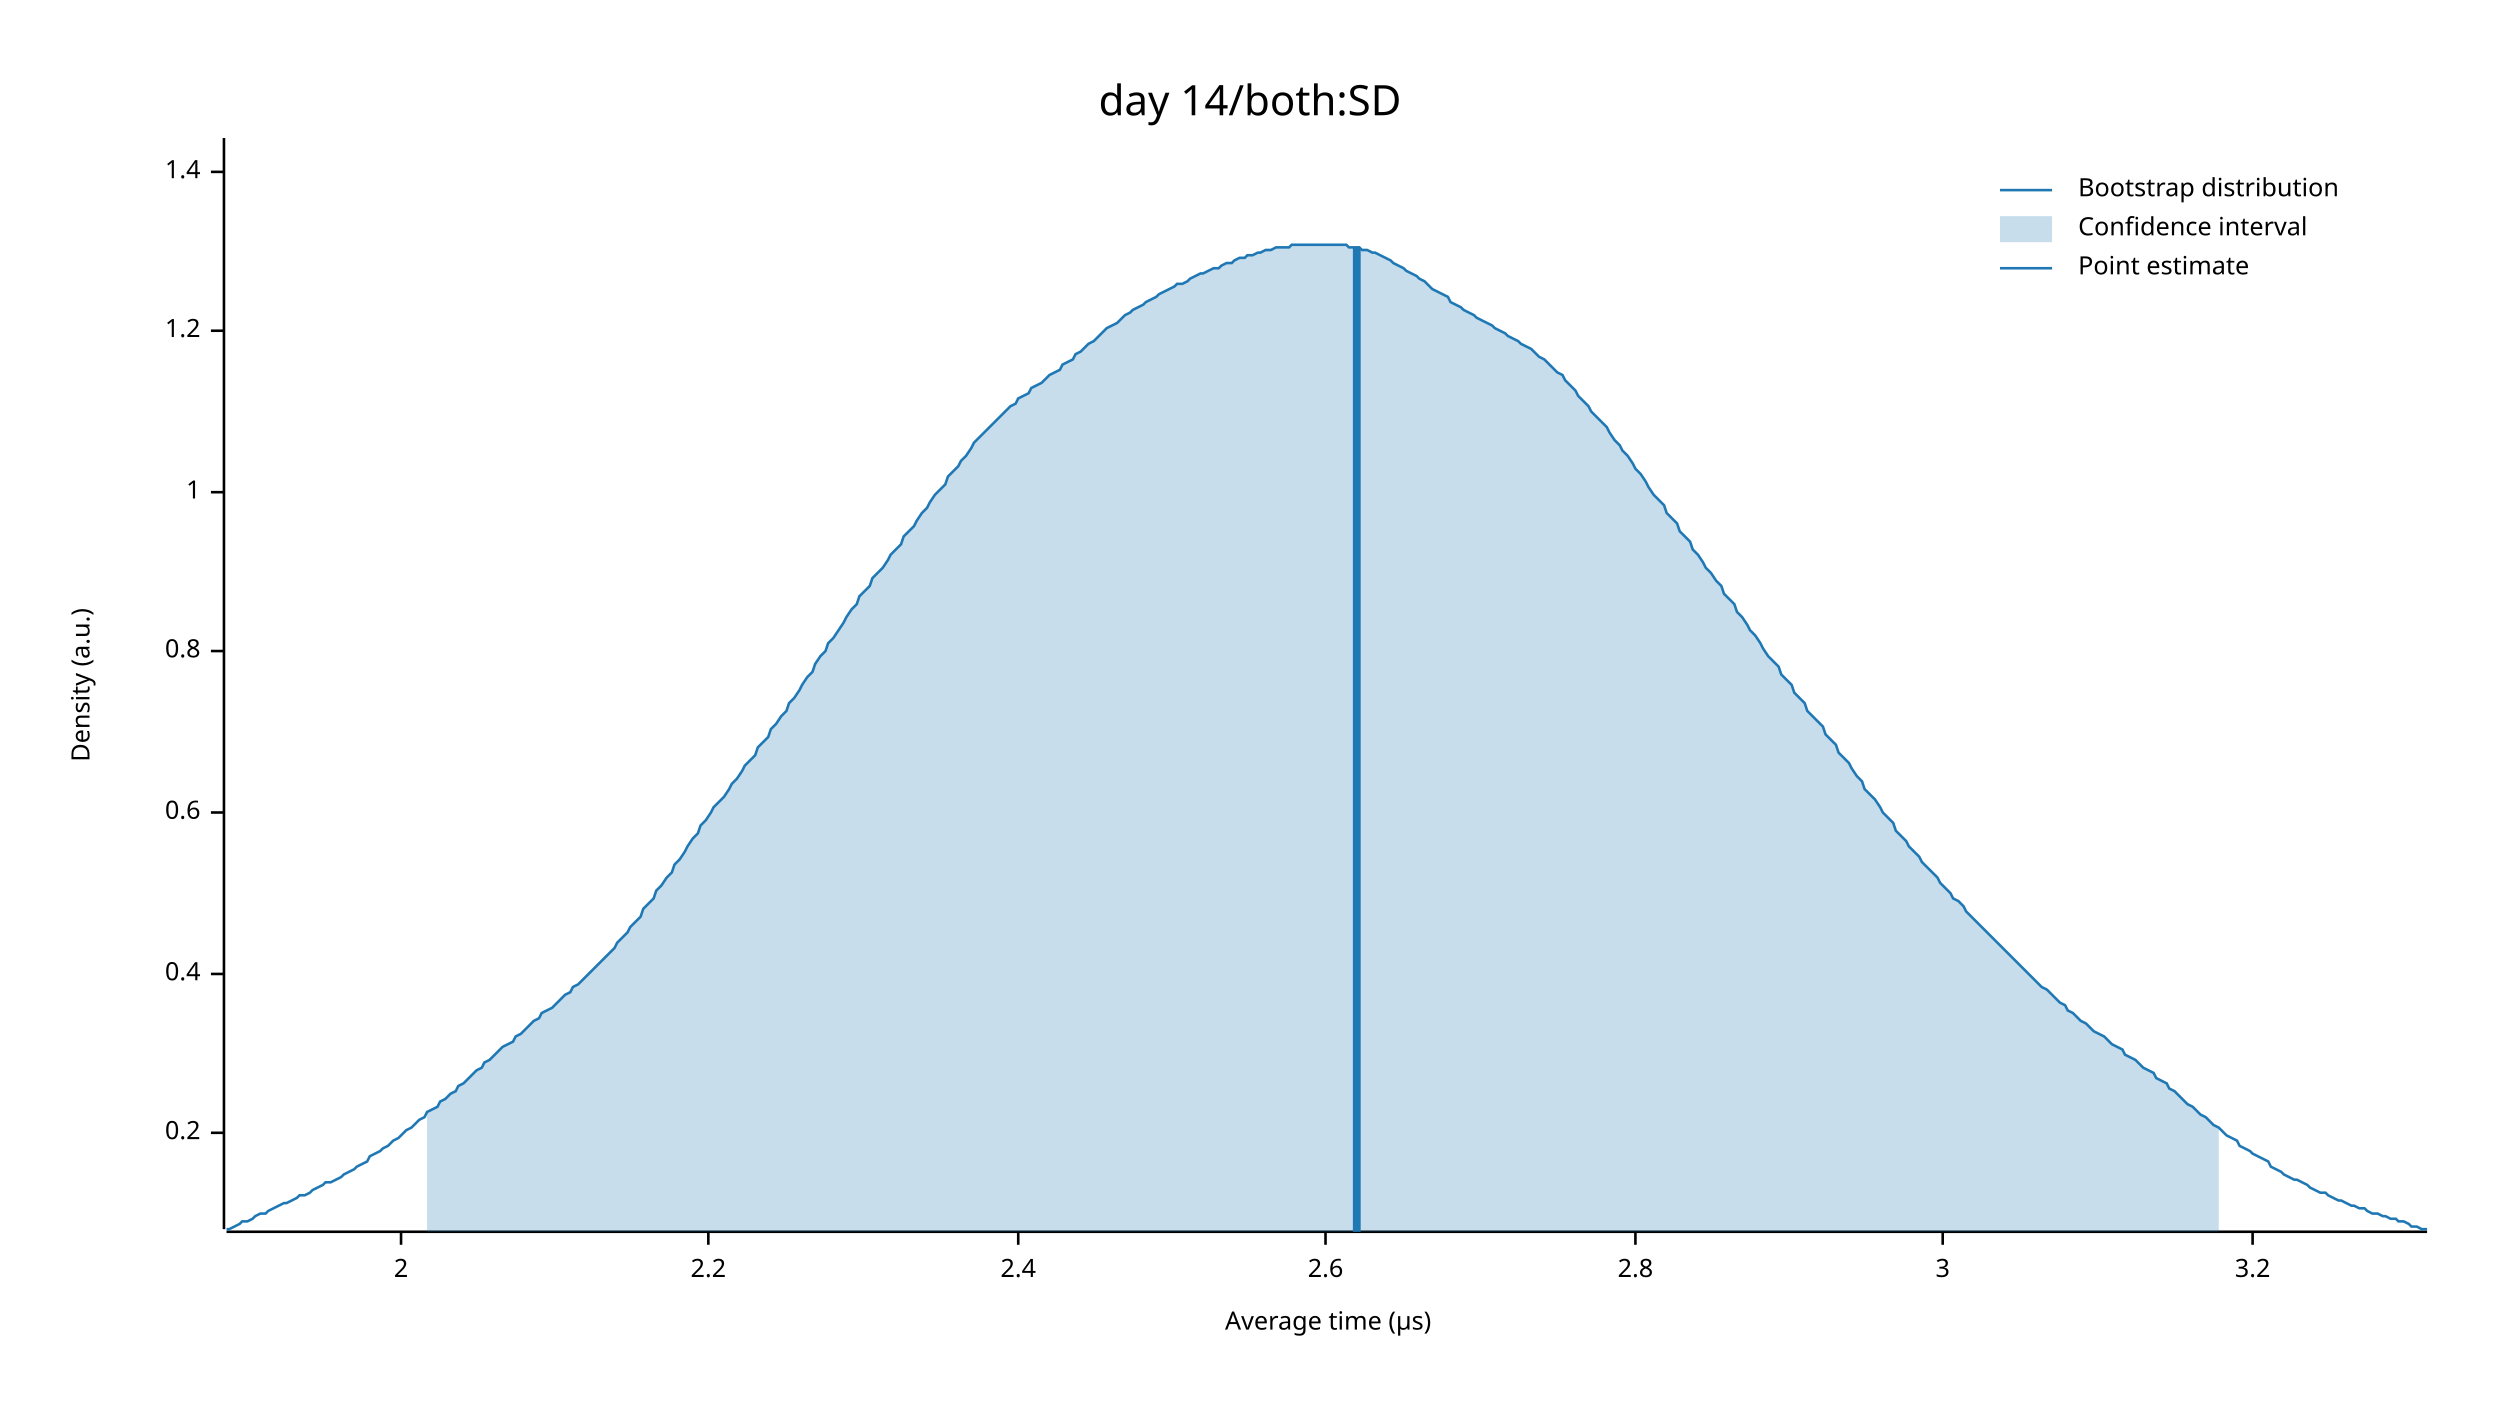
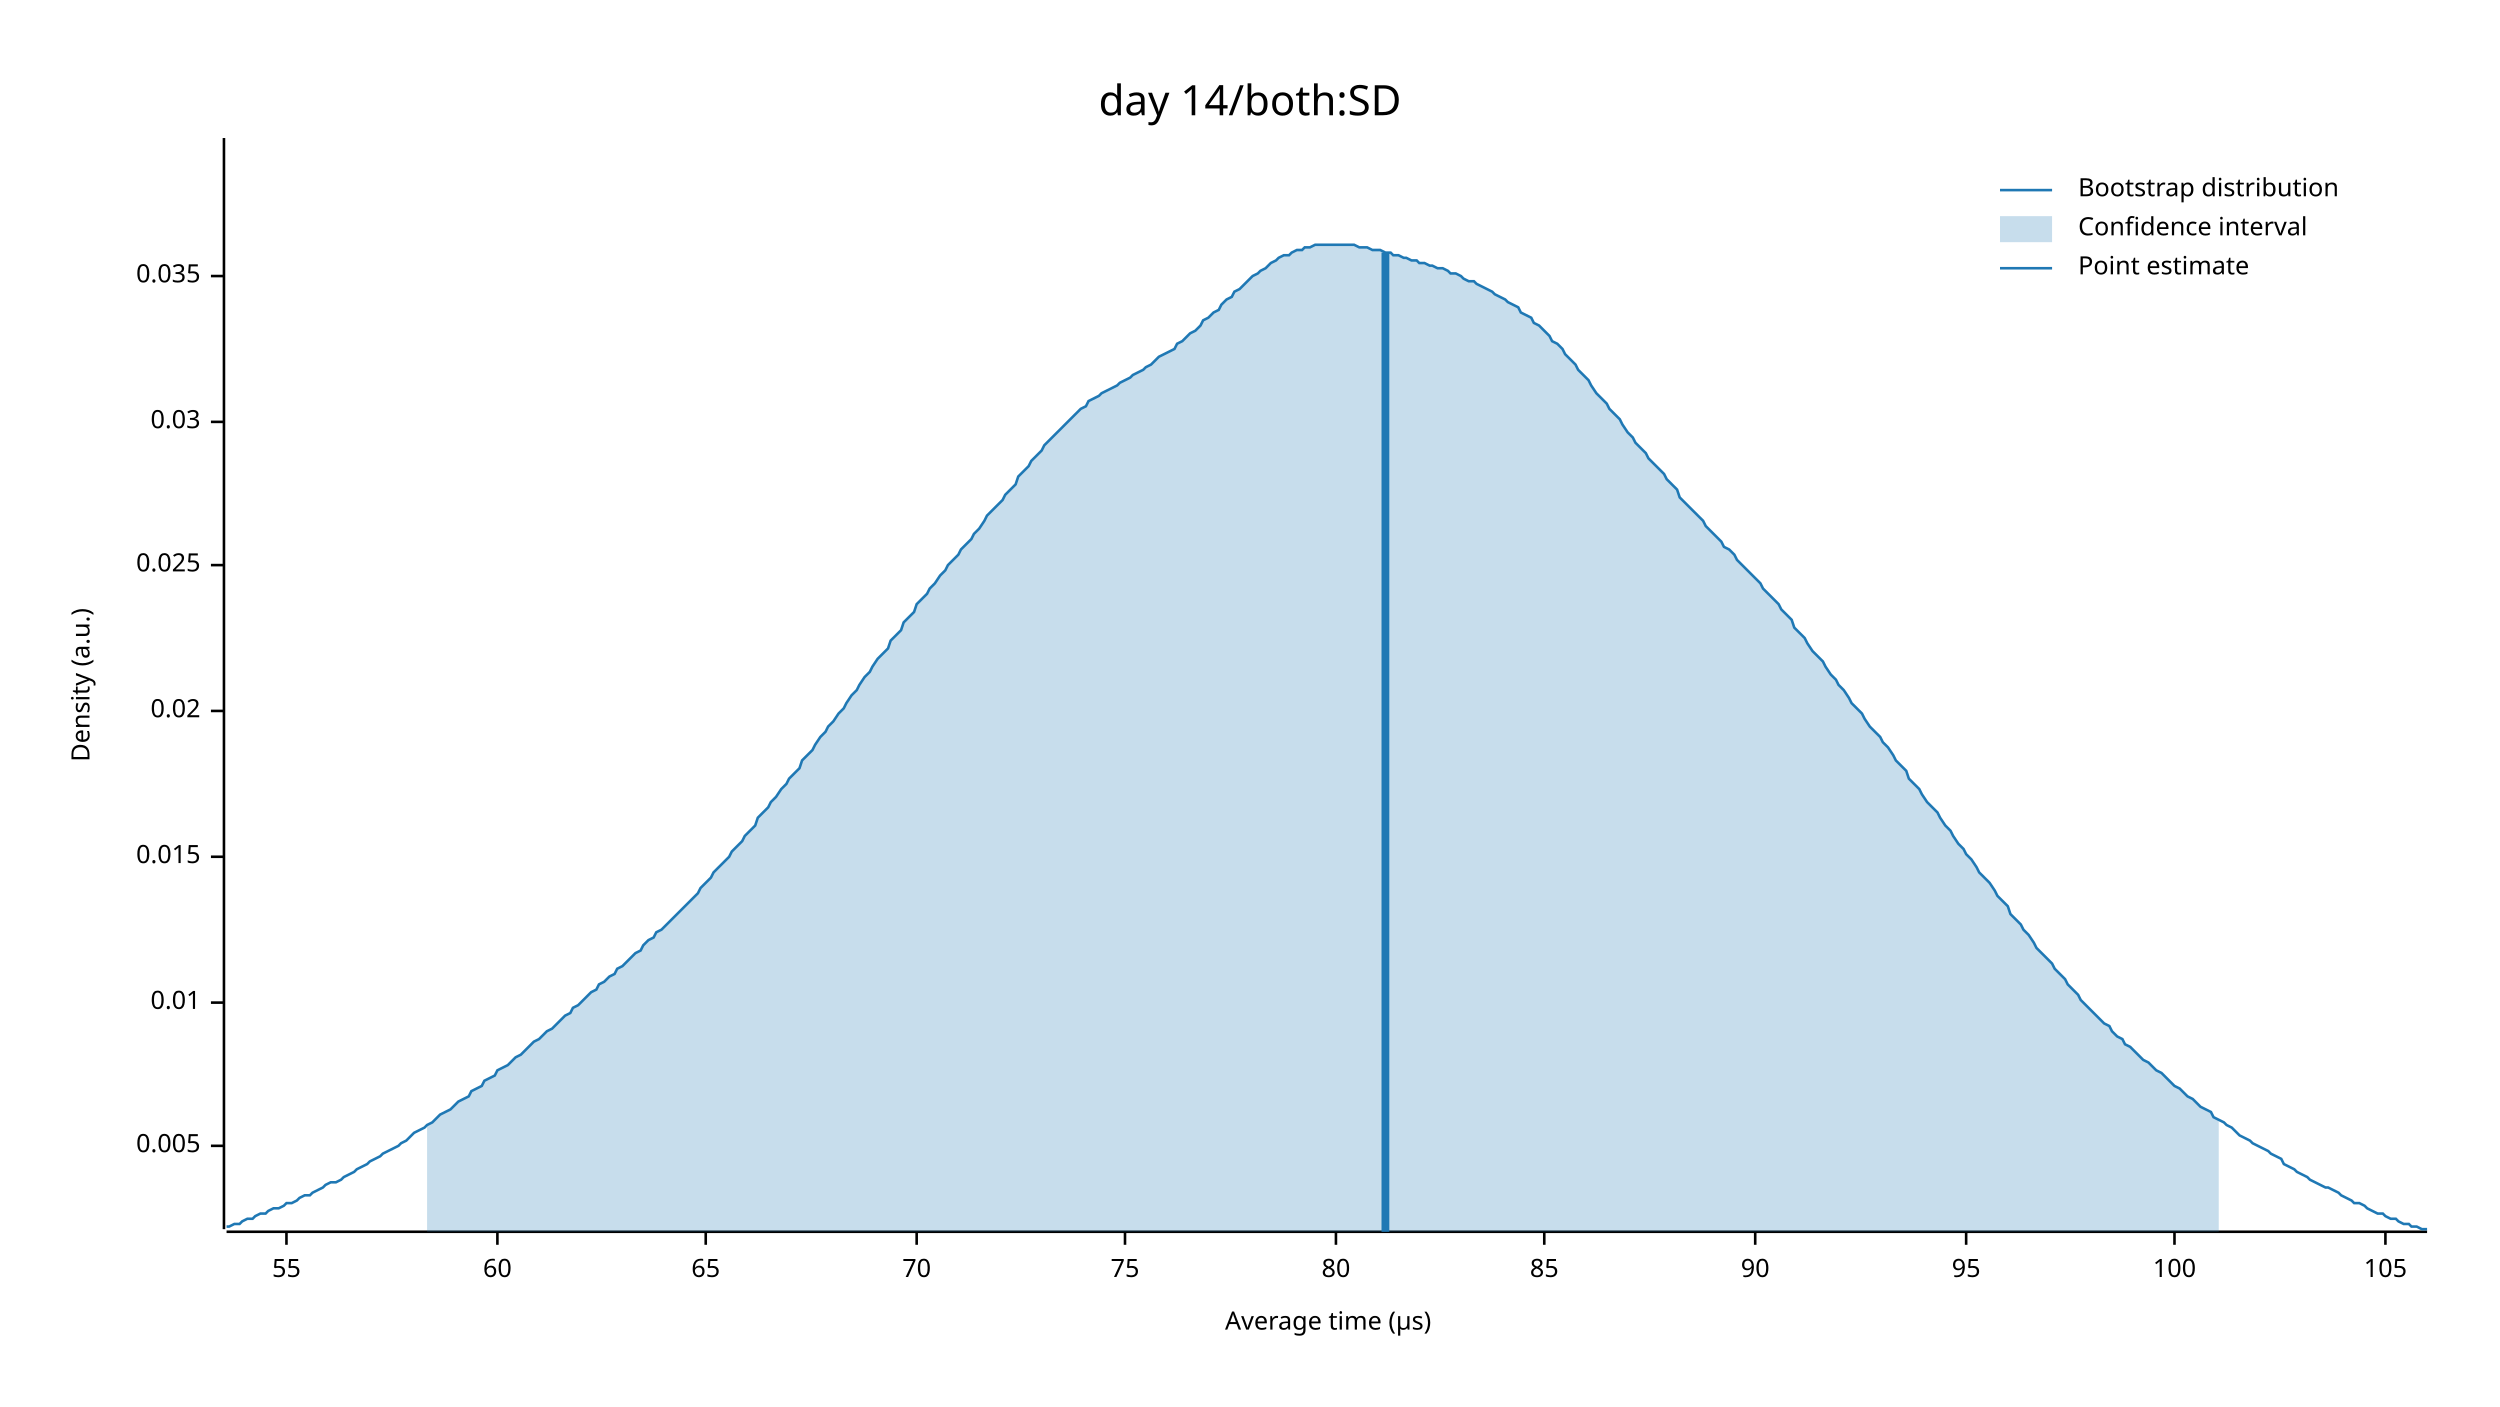
<svg xmlns="http://www.w3.org/2000/svg" width="960" height="540" viewBox="0 0 960 540">
  <text x="480" y="32" dy="0.76em" text-anchor="middle" font-family="sans-serif" font-size="16.129" opacity="1" fill="#000000">
day 14/both:SD
</text>
  <text x="27" y="263" dy="0.76em" text-anchor="middle" font-family="sans-serif" font-size="9.677" opacity="1" fill="#000000" transform="rotate(270, 27, 263)">
Density (a.u.)
</text>
  <text x="510" y="513" dy="-0.5ex" text-anchor="middle" font-family="sans-serif" font-size="9.677" opacity="1" fill="#000000">
Average time (µs)
</text>
  <polyline fill="none" opacity="1" stroke="#000000" stroke-width="1" points="86,53 86,472 " />
-   <text x="77" y="435" dy="0.5ex" text-anchor="end" font-family="sans-serif" font-size="9.677" opacity="1" fill="#000000">
- 0.2
+   <text x="77" y="440" dy="0.5ex" text-anchor="end" font-family="sans-serif" font-size="9.677" opacity="1" fill="#000000">
+ 0.005
</text>
-   <polyline fill="none" opacity="1" stroke="#000000" stroke-width="1" points="81,435 86,435 " />
-   <text x="77" y="374" dy="0.5ex" text-anchor="end" font-family="sans-serif" font-size="9.677" opacity="1" fill="#000000">
- 0.4
+   <polyline fill="none" opacity="1" stroke="#000000" stroke-width="1" points="81,440 86,440 " />
+   <text x="77" y="385" dy="0.5ex" text-anchor="end" font-family="sans-serif" font-size="9.677" opacity="1" fill="#000000">
+ 0.01
</text>
-   <polyline fill="none" opacity="1" stroke="#000000" stroke-width="1" points="81,374 86,374 " />
-   <text x="77" y="312" dy="0.5ex" text-anchor="end" font-family="sans-serif" font-size="9.677" opacity="1" fill="#000000">
- 0.6
+   <polyline fill="none" opacity="1" stroke="#000000" stroke-width="1" points="81,385 86,385 " />
+   <text x="77" y="329" dy="0.5ex" text-anchor="end" font-family="sans-serif" font-size="9.677" opacity="1" fill="#000000">
+ 0.015
</text>
-   <polyline fill="none" opacity="1" stroke="#000000" stroke-width="1" points="81,312 86,312 " />
-   <text x="77" y="250" dy="0.5ex" text-anchor="end" font-family="sans-serif" font-size="9.677" opacity="1" fill="#000000">
- 0.8
+   <polyline fill="none" opacity="1" stroke="#000000" stroke-width="1" points="81,329 86,329 " />
+   <text x="77" y="273" dy="0.5ex" text-anchor="end" font-family="sans-serif" font-size="9.677" opacity="1" fill="#000000">
+ 0.02
</text>
-   <polyline fill="none" opacity="1" stroke="#000000" stroke-width="1" points="81,250 86,250 " />
-   <text x="77" y="189" dy="0.5ex" text-anchor="end" font-family="sans-serif" font-size="9.677" opacity="1" fill="#000000">
- 1
+   <polyline fill="none" opacity="1" stroke="#000000" stroke-width="1" points="81,273 86,273 " />
+   <text x="77" y="217" dy="0.5ex" text-anchor="end" font-family="sans-serif" font-size="9.677" opacity="1" fill="#000000">
+ 0.025
</text>
-   <polyline fill="none" opacity="1" stroke="#000000" stroke-width="1" points="81,189 86,189 " />
-   <text x="77" y="127" dy="0.5ex" text-anchor="end" font-family="sans-serif" font-size="9.677" opacity="1" fill="#000000">
- 1.2
+   <polyline fill="none" opacity="1" stroke="#000000" stroke-width="1" points="81,217 86,217 " />
+   <text x="77" y="162" dy="0.5ex" text-anchor="end" font-family="sans-serif" font-size="9.677" opacity="1" fill="#000000">
+ 0.03
</text>
-   <polyline fill="none" opacity="1" stroke="#000000" stroke-width="1" points="81,127 86,127 " />
-   <text x="77" y="66" dy="0.5ex" text-anchor="end" font-family="sans-serif" font-size="9.677" opacity="1" fill="#000000">
- 1.4
+   <polyline fill="none" opacity="1" stroke="#000000" stroke-width="1" points="81,162 86,162 " />
+   <text x="77" y="106" dy="0.5ex" text-anchor="end" font-family="sans-serif" font-size="9.677" opacity="1" fill="#000000">
+ 0.035
</text>
-   <polyline fill="none" opacity="1" stroke="#000000" stroke-width="1" points="81,66 86,66 " />
+   <polyline fill="none" opacity="1" stroke="#000000" stroke-width="1" points="81,106 86,106 " />
  <polyline fill="none" opacity="1" stroke="#000000" stroke-width="1" points="87,473 932,473 " />
-   <text x="154" y="483" dy="0.76em" text-anchor="middle" font-family="sans-serif" font-size="9.677" opacity="1" fill="#000000">
- 2
+   <text x="110" y="483" dy="0.76em" text-anchor="middle" font-family="sans-serif" font-size="9.677" opacity="1" fill="#000000">
+ 55
</text>
-   <polyline fill="none" opacity="1" stroke="#000000" stroke-width="1" points="154,473 154,478 " />
-   <text x="272" y="483" dy="0.76em" text-anchor="middle" font-family="sans-serif" font-size="9.677" opacity="1" fill="#000000">
- 2.2
+   <polyline fill="none" opacity="1" stroke="#000000" stroke-width="1" points="110,473 110,478 " />
+   <text x="191" y="483" dy="0.76em" text-anchor="middle" font-family="sans-serif" font-size="9.677" opacity="1" fill="#000000">
+ 60
</text>
-   <polyline fill="none" opacity="1" stroke="#000000" stroke-width="1" points="272,473 272,478 " />
-   <text x="391" y="483" dy="0.76em" text-anchor="middle" font-family="sans-serif" font-size="9.677" opacity="1" fill="#000000">
- 2.4
+   <polyline fill="none" opacity="1" stroke="#000000" stroke-width="1" points="191,473 191,478 " />
+   <text x="271" y="483" dy="0.76em" text-anchor="middle" font-family="sans-serif" font-size="9.677" opacity="1" fill="#000000">
+ 65
</text>
-   <polyline fill="none" opacity="1" stroke="#000000" stroke-width="1" points="391,473 391,478 " />
-   <text x="509" y="483" dy="0.76em" text-anchor="middle" font-family="sans-serif" font-size="9.677" opacity="1" fill="#000000">
- 2.6
+   <polyline fill="none" opacity="1" stroke="#000000" stroke-width="1" points="271,473 271,478 " />
+   <text x="352" y="483" dy="0.76em" text-anchor="middle" font-family="sans-serif" font-size="9.677" opacity="1" fill="#000000">
+ 70
</text>
-   <polyline fill="none" opacity="1" stroke="#000000" stroke-width="1" points="509,473 509,478 " />
-   <text x="628" y="483" dy="0.76em" text-anchor="middle" font-family="sans-serif" font-size="9.677" opacity="1" fill="#000000">
- 2.8
+   <polyline fill="none" opacity="1" stroke="#000000" stroke-width="1" points="352,473 352,478 " />
+   <text x="432" y="483" dy="0.76em" text-anchor="middle" font-family="sans-serif" font-size="9.677" opacity="1" fill="#000000">
+ 75
</text>
-   <polyline fill="none" opacity="1" stroke="#000000" stroke-width="1" points="628,473 628,478 " />
-   <text x="746" y="483" dy="0.76em" text-anchor="middle" font-family="sans-serif" font-size="9.677" opacity="1" fill="#000000">
- 3
+   <polyline fill="none" opacity="1" stroke="#000000" stroke-width="1" points="432,473 432,478 " />
+   <text x="513" y="483" dy="0.76em" text-anchor="middle" font-family="sans-serif" font-size="9.677" opacity="1" fill="#000000">
+ 80
</text>
-   <polyline fill="none" opacity="1" stroke="#000000" stroke-width="1" points="746,473 746,478 " />
-   <text x="865" y="483" dy="0.76em" text-anchor="middle" font-family="sans-serif" font-size="9.677" opacity="1" fill="#000000">
- 3.2
+   <polyline fill="none" opacity="1" stroke="#000000" stroke-width="1" points="513,473 513,478 " />
+   <text x="593" y="483" dy="0.76em" text-anchor="middle" font-family="sans-serif" font-size="9.677" opacity="1" fill="#000000">
+ 85
</text>
-   <polyline fill="none" opacity="1" stroke="#000000" stroke-width="1" points="865,473 865,478 " />
-   <polyline fill="none" opacity="1" stroke="#1F78B4" stroke-width="1" points="87,472 88,472 90,471 92,470 93,469 95,469 97,468 98,467 100,466 102,466 103,465 105,464 107,463 109,462 110,462 112,461 114,460 115,459 117,459 119,458 120,457 122,456 124,455 125,454 127,454 129,453 131,452 132,451 134,450 136,449 137,448 139,447 141,446 142,444 144,443 146,442 147,441 149,440 151,438 153,437 154,436 156,434 158,433 159,432 161,430 163,429 164,427 166,426 168,425 169,423 171,422 173,420 175,419 176,417 178,416 180,414 181,413 183,411 185,410 186,408 188,407 190,405 191,404 193,402 195,401 197,400 198,398 200,397 202,395 203,394 205,392 207,391 208,389 210,388 212,387 214,385 215,384 217,382 219,381 220,379 222,378 224,376 225,375 227,373 229,371 230,370 232,368 234,366 236,364 237,362 239,360 241,358 242,356 244,354 246,352 247,349 249,347 251,345 252,342 254,340 256,337 258,335 259,332 261,330 263,327 264,325 266,322 268,320 269,317 271,315 273,312 274,310 276,308 278,306 280,303 281,301 283,299 285,296 286,294 288,292 290,290 291,287 293,285 295,283 296,280 298,278 300,275 302,273 303,270 305,268 307,265 308,263 310,260 312,258 313,255 315,252 317,250 318,247 320,245 322,242 324,239 325,237 327,234 329,232 330,229 332,227 334,225 335,222 337,220 339,218 341,215 342,213 344,211 346,209 347,206 349,204 351,202 352,200 354,197 356,195 357,193 359,190 361,188 363,186 364,183 366,181 368,179 369,177 371,175 373,172 374,170 376,168 378,166 379,165 381,163 383,161 385,159 386,158 388,156 390,155 391,153 393,152 395,151 396,149 398,148 400,147 401,146 403,144 405,143 407,142 408,140 410,139 412,138 413,136 415,135 417,133 418,132 420,131 422,129 423,128 425,126 427,125 429,124 430,123 432,121 434,120 435,119 437,118 439,117 440,116 442,115 444,114 445,113 447,112 449,111 451,110 452,109 454,109 456,108 457,107 459,106 461,105 462,105 464,104 466,103 468,103 469,102 471,101 473,101 474,100 476,99 478,99 479,98 481,98 483,97 484,97 486,96 488,96 490,95 491,95 493,95 495,95 496,94 498,94 500,94 501,94 503,94 505,94 506,94 508,94 510,94 512,94 513,94 515,94 517,94 518,95 520,95 522,95 523,96 525,96 527,97 528,97 530,98 532,99 534,100 535,101 537,102 539,103 540,104 542,105 544,106 545,107 547,108 549,110 550,111 552,112 554,113 556,114 557,116 559,117 561,118 562,119 564,120 566,121 567,122 569,123 571,124 573,125 574,126 576,127 578,128 579,129 581,130 583,131 584,132 586,133 588,134 589,135 591,137 593,138 595,140 596,141 598,143 600,144 601,146 603,148 605,150 606,152 608,154 610,156 611,158 613,160 615,162 617,164 618,166 620,169 622,171 623,173 625,175 627,178 628,180 630,182 632,185 633,187 635,190 637,192 639,194 640,197 642,199 644,201 645,204 647,206 649,208 650,211 652,213 654,216 655,218 657,220 659,223 661,225 662,228 664,230 666,232 667,235 669,237 671,240 672,242 674,244 676,247 677,249 679,252 681,254 683,256 684,259 686,261 688,263 689,266 691,268 693,270 694,273 696,275 698,277 700,279 701,282 703,284 705,286 706,289 708,291 710,293 711,295 713,298 715,300 716,303 718,305 720,307 722,310 723,312 725,314 727,316 728,319 730,321 732,323 733,325 735,327 737,329 738,331 740,333 742,335 744,337 745,339 747,341 749,343 750,345 752,346 754,348 755,350 757,352 759,354 760,355 762,357 764,359 766,361 767,362 769,364 771,366 772,367 774,369 776,371 777,372 779,374 781,376 782,377 784,379 786,380 788,382 789,383 791,385 793,386 794,388 796,389 798,391 799,392 801,393 803,395 804,396 806,397 808,398 810,400 811,401 813,402 815,403 816,405 818,406 820,407 821,408 823,410 825,411 827,412 828,414 830,415 832,416 833,418 835,419 837,421 838,422 840,424 842,425 843,426 845,428 847,429 849,431 850,432 852,433 854,435 855,436 857,437 859,438 860,440 862,441 864,442 865,443 867,444 869,445 871,446 872,448 874,449 876,450 877,451 879,452 881,453 882,453 884,454 886,455 887,456 889,457 891,458 893,458 894,459 896,460 898,461 899,461 901,462 903,463 904,463 906,464 908,464 909,465 911,466 913,466 915,467 916,467 918,468 920,468 921,469 923,469 925,470 926,471 928,471 930,472 932,472 " />
-   <polygon opacity="0.25" fill="#1F78B4" points="164,427 166,426 168,425 169,423 171,422 173,420 175,419 176,417 178,416 180,414 181,413 183,411 185,410 186,408 188,407 190,405 191,404 193,402 195,401 197,400 198,398 200,397 202,395 203,394 205,392 207,391 208,389 210,388 212,387 214,385 215,384 217,382 219,381 220,379 222,378 224,376 225,375 227,373 229,371 230,370 232,368 234,366 236,364 237,362 239,360 241,358 242,356 244,354 246,352 247,349 249,347 251,345 252,342 254,340 256,337 258,335 259,332 261,330 263,327 264,325 266,322 268,320 269,317 271,315 273,312 274,310 276,308 278,306 280,303 281,301 283,299 285,296 286,294 288,292 290,290 291,287 293,285 295,283 296,280 298,278 300,275 302,273 303,270 305,268 307,265 308,263 310,260 312,258 313,255 315,252 317,250 318,247 320,245 322,242 324,239 325,237 327,234 329,232 330,229 332,227 334,225 335,222 337,220 339,218 341,215 342,213 344,211 346,209 347,206 349,204 351,202 352,200 354,197 356,195 357,193 359,190 361,188 363,186 364,183 366,181 368,179 369,177 371,175 373,172 374,170 376,168 378,166 379,165 381,163 383,161 385,159 386,158 388,156 390,155 391,153 393,152 395,151 396,149 398,148 400,147 401,146 403,144 405,143 407,142 408,140 410,139 412,138 413,136 415,135 417,133 418,132 420,131 422,129 423,128 425,126 427,125 429,124 430,123 432,121 434,120 435,119 437,118 439,117 440,116 442,115 444,114 445,113 447,112 449,111 451,110 452,109 454,109 456,108 457,107 459,106 461,105 462,105 464,104 466,103 468,103 469,102 471,101 473,101 474,100 476,99 478,99 479,98 481,98 483,97 484,97 486,96 488,96 490,95 491,95 493,95 495,95 496,94 498,94 500,94 501,94 503,94 505,94 506,94 508,94 510,94 512,94 513,94 515,94 517,94 518,95 520,95 522,95 523,96 525,96 527,97 528,97 530,98 532,99 534,100 535,101 537,102 539,103 540,104 542,105 544,106 545,107 547,108 549,110 550,111 552,112 554,113 556,114 557,116 559,117 561,118 562,119 564,120 566,121 567,122 569,123 571,124 573,125 574,126 576,127 578,128 579,129 581,130 583,131 584,132 586,133 588,134 589,135 591,137 593,138 595,140 596,141 598,143 600,144 601,146 603,148 605,150 606,152 608,154 610,156 611,158 613,160 615,162 617,164 618,166 620,169 622,171 623,173 625,175 627,178 628,180 630,182 632,185 633,187 635,190 637,192 639,194 640,197 642,199 644,201 645,204 647,206 649,208 650,211 652,213 654,216 655,218 657,220 659,223 661,225 662,228 664,230 666,232 667,235 669,237 671,240 672,242 674,244 676,247 677,249 679,252 681,254 683,256 684,259 686,261 688,263 689,266 691,268 693,270 694,273 696,275 698,277 700,279 701,282 703,284 705,286 706,289 708,291 710,293 711,295 713,298 715,300 716,303 718,305 720,307 722,310 723,312 725,314 727,316 728,319 730,321 732,323 733,325 735,327 737,329 738,331 740,333 742,335 744,337 745,339 747,341 749,343 750,345 752,346 754,348 755,350 757,352 759,354 760,355 762,357 764,359 766,361 767,362 769,364 771,366 772,367 774,369 776,371 777,372 779,374 781,376 782,377 784,379 786,380 788,382 789,383 791,385 793,386 794,388 796,389 798,391 799,392 801,393 803,395 804,396 806,397 808,398 810,400 811,401 813,402 815,403 816,405 818,406 820,407 821,408 823,410 825,411 827,412 828,414 830,415 832,416 833,418 835,419 837,421 838,422 840,424 842,425 843,426 845,428 847,429 849,431 850,432 852,433 852,473 164,473 " />
-   <polyline fill="none" opacity="1" stroke="#1F78B4" stroke-width="3" points="521,473 521,95 " />
+   <polyline fill="none" opacity="1" stroke="#000000" stroke-width="1" points="593,473 593,478 " />
+   <text x="674" y="483" dy="0.76em" text-anchor="middle" font-family="sans-serif" font-size="9.677" opacity="1" fill="#000000">
+ 90
+ </text>
+   <polyline fill="none" opacity="1" stroke="#000000" stroke-width="1" points="674,473 674,478 " />
+   <text x="755" y="483" dy="0.76em" text-anchor="middle" font-family="sans-serif" font-size="9.677" opacity="1" fill="#000000">
+ 95
+ </text>
+   <polyline fill="none" opacity="1" stroke="#000000" stroke-width="1" points="755,473 755,478 " />
+   <text x="835" y="483" dy="0.76em" text-anchor="middle" font-family="sans-serif" font-size="9.677" opacity="1" fill="#000000">
+ 100
+ </text>
+   <polyline fill="none" opacity="1" stroke="#000000" stroke-width="1" points="835,473 835,478 " />
+   <text x="916" y="483" dy="0.76em" text-anchor="middle" font-family="sans-serif" font-size="9.677" opacity="1" fill="#000000">
+ 105
+ </text>
+   <polyline fill="none" opacity="1" stroke="#000000" stroke-width="1" points="916,473 916,478 " />
+   <polyline fill="none" opacity="1" stroke="#1F78B4" stroke-width="1" points="87,471 88,471 90,470 92,470 93,469 95,468 97,468 98,467 100,466 102,466 103,465 105,464 107,464 109,463 110,462 112,462 114,461 115,460 117,459 119,459 120,458 122,457 124,456 125,455 127,454 129,454 131,453 132,452 134,451 136,450 137,449 139,448 141,447 142,446 144,445 146,444 147,443 149,442 151,441 153,440 154,439 156,438 158,436 159,435 161,434 163,433 164,432 166,431 168,429 169,428 171,427 173,426 175,424 176,423 178,422 180,421 181,419 183,418 185,417 186,415 188,414 190,413 191,411 193,410 195,409 197,407 198,406 200,405 202,403 203,402 205,400 207,399 208,398 210,396 212,395 214,393 215,392 217,390 219,389 220,387 222,386 224,384 225,383 227,381 229,380 230,378 232,377 234,375 236,374 237,372 239,371 241,369 242,368 244,366 246,365 247,363 249,361 251,360 252,358 254,357 256,355 258,353 259,352 261,350 263,348 264,347 266,345 268,343 269,341 271,339 273,337 274,335 276,333 278,331 280,329 281,327 283,325 285,323 286,321 288,319 290,317 291,314 293,312 295,310 296,308 298,306 300,303 302,301 303,299 305,297 307,295 308,292 310,290 312,288 313,286 315,283 317,281 318,279 320,277 322,274 324,272 325,270 327,267 329,265 330,263 332,260 334,258 335,256 337,253 339,251 341,249 342,246 344,244 346,242 347,239 349,237 351,235 352,232 354,230 356,228 357,226 359,224 361,221 363,219 364,217 366,215 368,213 369,211 371,209 373,207 374,205 376,203 378,200 379,198 381,196 383,194 385,192 386,190 388,188 390,186 391,183 393,181 395,179 396,177 398,175 400,173 401,171 403,169 405,167 407,165 408,164 410,162 412,160 413,159 415,157 417,156 418,154 420,153 422,152 423,151 425,150 427,149 429,148 430,147 432,146 434,145 435,144 437,143 439,142 440,141 442,140 444,138 445,137 447,136 449,135 451,134 452,132 454,131 456,129 457,128 459,127 461,125 462,123 464,122 466,120 468,119 469,117 471,115 473,114 474,112 476,111 478,109 479,108 481,106 483,105 484,104 486,103 488,101 490,100 491,99 493,98 495,98 496,97 498,96 500,96 501,95 503,95 505,94 506,94 508,94 510,94 512,94 513,94 515,94 517,94 518,94 520,94 522,95 523,95 525,95 527,96 528,96 530,96 532,97 534,97 535,98 537,98 539,99 540,99 542,100 544,100 545,101 547,101 549,102 550,102 552,103 554,103 556,104 557,105 559,105 561,106 562,107 564,108 566,108 567,109 569,110 571,111 573,112 574,113 576,114 578,115 579,116 581,117 583,118 584,120 586,121 588,122 589,124 591,125 593,127 595,129 596,131 598,132 600,134 601,136 603,138 605,140 606,142 608,144 610,146 611,148 613,151 615,153 617,155 618,157 620,159 622,161 623,163 625,166 627,168 628,170 630,172 632,174 633,176 635,178 637,180 639,182 640,184 642,186 644,188 645,191 647,193 649,195 650,196 652,198 654,200 655,202 657,204 659,206 661,208 662,210 664,211 666,213 667,215 669,217 671,219 672,220 674,222 676,224 677,226 679,228 681,230 683,232 684,234 686,236 688,238 689,241 691,243 693,245 694,247 696,250 698,252 700,254 701,256 703,259 705,261 706,263 708,265 710,268 711,270 713,272 715,274 716,276 718,279 720,281 722,283 723,285 725,287 727,290 728,292 730,294 732,296 733,299 735,301 737,303 738,305 740,308 742,310 744,312 745,314 747,317 749,319 750,321 752,324 754,326 755,328 757,330 759,333 760,335 762,337 764,339 766,342 767,344 769,346 771,348 772,351 774,353 776,355 777,357 779,359 781,362 782,364 784,366 786,368 788,370 789,372 791,374 793,376 794,378 796,380 798,382 799,384 801,386 803,388 804,389 806,391 808,393 810,394 811,396 813,398 815,399 816,401 818,402 820,404 821,405 823,407 825,408 827,410 828,411 830,412 832,414 833,415 835,417 837,418 838,419 840,421 842,422 843,423 845,425 847,426 849,427 850,429 852,430 854,431 855,432 857,433 859,435 860,436 862,437 864,438 865,439 867,440 869,441 871,442 872,443 874,444 876,445 877,447 879,448 881,449 882,450 884,451 886,452 887,453 889,454 891,455 893,456 894,456 896,457 898,458 899,459 901,460 903,461 904,462 906,462 908,463 909,464 911,465 913,466 915,466 916,467 918,468 920,468 921,469 923,470 925,470 926,471 928,471 930,472 932,472 " />
+   <polygon opacity="0.25" fill="#1F78B4" points="164,432 166,431 168,429 169,428 171,427 173,426 175,424 176,423 178,422 180,421 181,419 183,418 185,417 186,415 188,414 190,413 191,411 193,410 195,409 197,407 198,406 200,405 202,403 203,402 205,400 207,399 208,398 210,396 212,395 214,393 215,392 217,390 219,389 220,387 222,386 224,384 225,383 227,381 229,380 230,378 232,377 234,375 236,374 237,372 239,371 241,369 242,368 244,366 246,365 247,363 249,361 251,360 252,358 254,357 256,355 258,353 259,352 261,350 263,348 264,347 266,345 268,343 269,341 271,339 273,337 274,335 276,333 278,331 280,329 281,327 283,325 285,323 286,321 288,319 290,317 291,314 293,312 295,310 296,308 298,306 300,303 302,301 303,299 305,297 307,295 308,292 310,290 312,288 313,286 315,283 317,281 318,279 320,277 322,274 324,272 325,270 327,267 329,265 330,263 332,260 334,258 335,256 337,253 339,251 341,249 342,246 344,244 346,242 347,239 349,237 351,235 352,232 354,230 356,228 357,226 359,224 361,221 363,219 364,217 366,215 368,213 369,211 371,209 373,207 374,205 376,203 378,200 379,198 381,196 383,194 385,192 386,190 388,188 390,186 391,183 393,181 395,179 396,177 398,175 400,173 401,171 403,169 405,167 407,165 408,164 410,162 412,160 413,159 415,157 417,156 418,154 420,153 422,152 423,151 425,150 427,149 429,148 430,147 432,146 434,145 435,144 437,143 439,142 440,141 442,140 444,138 445,137 447,136 449,135 451,134 452,132 454,131 456,129 457,128 459,127 461,125 462,123 464,122 466,120 468,119 469,117 471,115 473,114 474,112 476,111 478,109 479,108 481,106 483,105 484,104 486,103 488,101 490,100 491,99 493,98 495,98 496,97 498,96 500,96 501,95 503,95 505,94 506,94 508,94 510,94 512,94 513,94 515,94 517,94 518,94 520,94 522,95 523,95 525,95 527,96 528,96 530,96 532,97 534,97 535,98 537,98 539,99 540,99 542,100 544,100 545,101 547,101 549,102 550,102 552,103 554,103 556,104 557,105 559,105 561,106 562,107 564,108 566,108 567,109 569,110 571,111 573,112 574,113 576,114 578,115 579,116 581,117 583,118 584,120 586,121 588,122 589,124 591,125 593,127 595,129 596,131 598,132 600,134 601,136 603,138 605,140 606,142 608,144 610,146 611,148 613,151 615,153 617,155 618,157 620,159 622,161 623,163 625,166 627,168 628,170 630,172 632,174 633,176 635,178 637,180 639,182 640,184 642,186 644,188 645,191 647,193 649,195 650,196 652,198 654,200 655,202 657,204 659,206 661,208 662,210 664,211 666,213 667,215 669,217 671,219 672,220 674,222 676,224 677,226 679,228 681,230 683,232 684,234 686,236 688,238 689,241 691,243 693,245 694,247 696,250 698,252 700,254 701,256 703,259 705,261 706,263 708,265 710,268 711,270 713,272 715,274 716,276 718,279 720,281 722,283 723,285 725,287 727,290 728,292 730,294 732,296 733,299 735,301 737,303 738,305 740,308 742,310 744,312 745,314 747,317 749,319 750,321 752,324 754,326 755,328 757,330 759,333 760,335 762,337 764,339 766,342 767,344 769,346 771,348 772,351 774,353 776,355 777,357 779,359 781,362 782,364 784,366 786,368 788,370 789,372 791,374 793,376 794,378 796,380 798,382 799,384 801,386 803,388 804,389 806,391 808,393 810,394 811,396 813,398 815,399 816,401 818,402 820,404 821,405 823,407 825,408 827,410 828,411 830,412 832,414 833,415 835,417 837,418 838,419 840,421 842,422 843,423 845,425 847,426 849,427 850,429 852,430 852,473 164,473 " />
+   <polyline fill="none" opacity="1" stroke="#1F78B4" stroke-width="3" points="532,473 532,97 " />
  <text x="798" y="68" dy="0.76em" text-anchor="start" font-family="sans-serif" font-size="9.677" opacity="1" fill="#000000">
Bootstrap distribution
</text>
  <text x="798" y="83" dy="0.76em" text-anchor="start" font-family="sans-serif" font-size="9.677" opacity="1" fill="#000000">
Confidence interval
</text>
  <text x="798" y="98" dy="0.76em" text-anchor="start" font-family="sans-serif" font-size="9.677" opacity="1" fill="#000000">
Point estimate
</text>
  <polyline fill="none" opacity="1" stroke="#1F78B4" stroke-width="1" points="768,73 788,73 " />
  <rect x="768" y="83" width="20" height="10" opacity="0.25" fill="#1F78B4" stroke="none" />
  <polyline fill="none" opacity="1" stroke="#1F78B4" stroke-width="1" points="768,103 788,103 " />
</svg>
